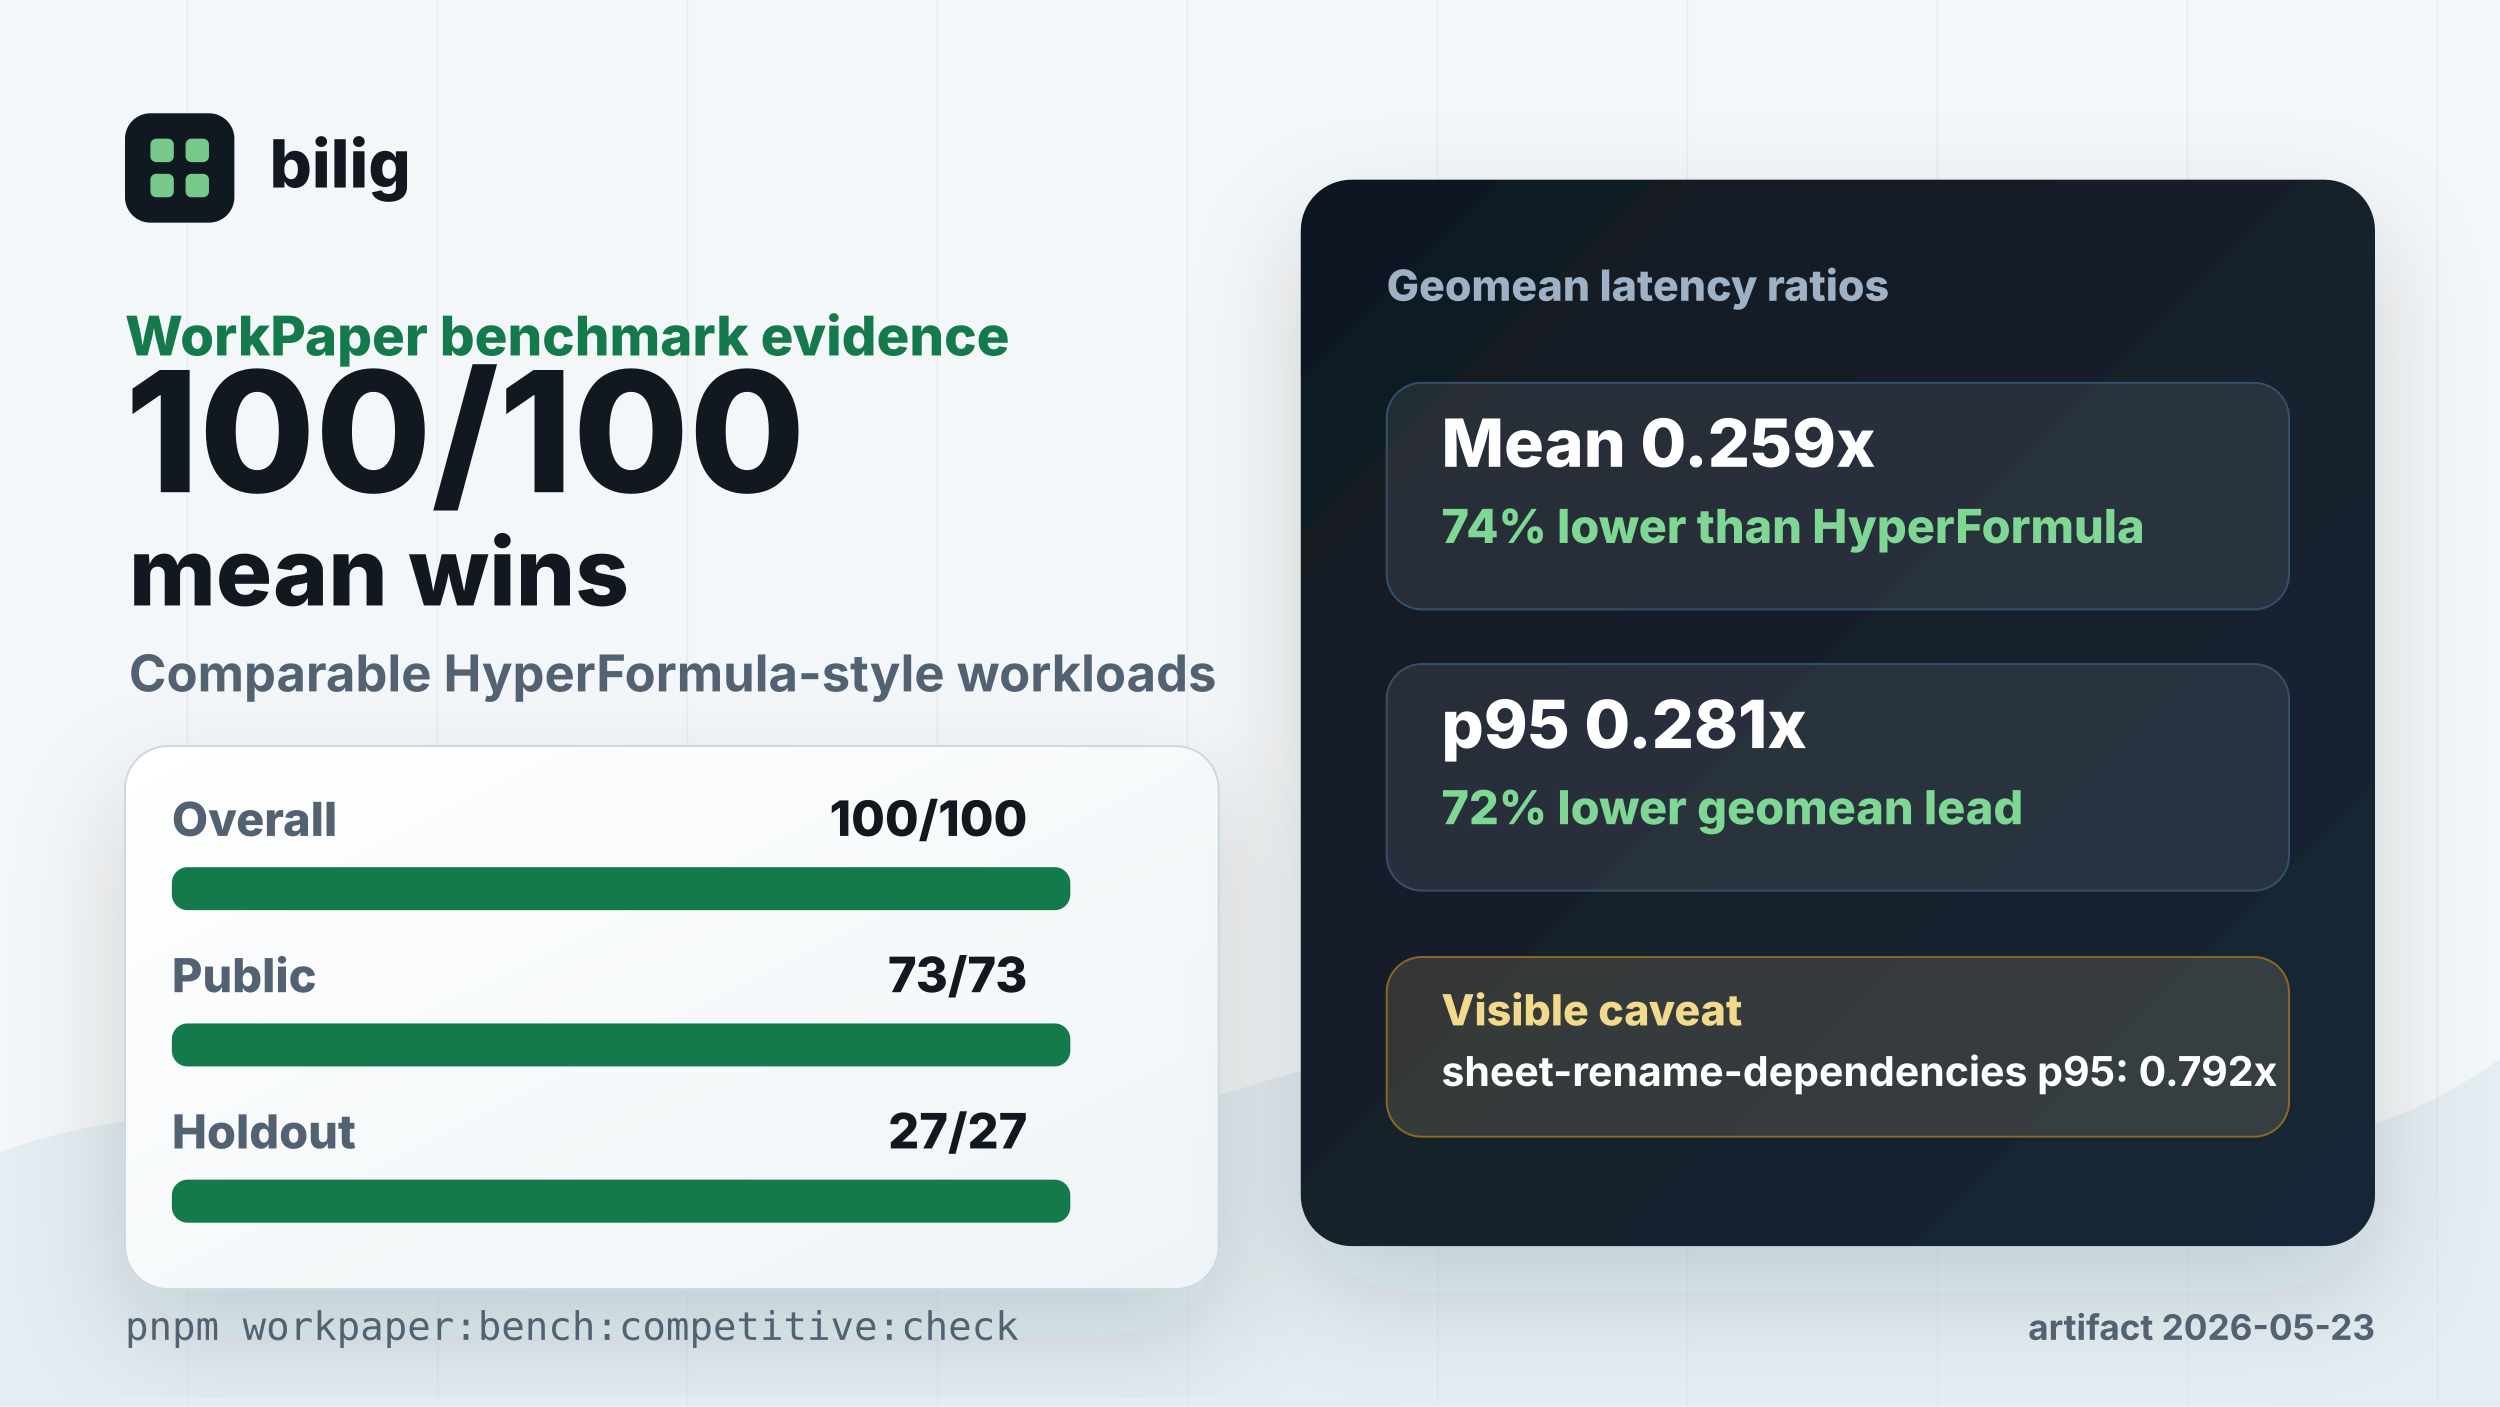
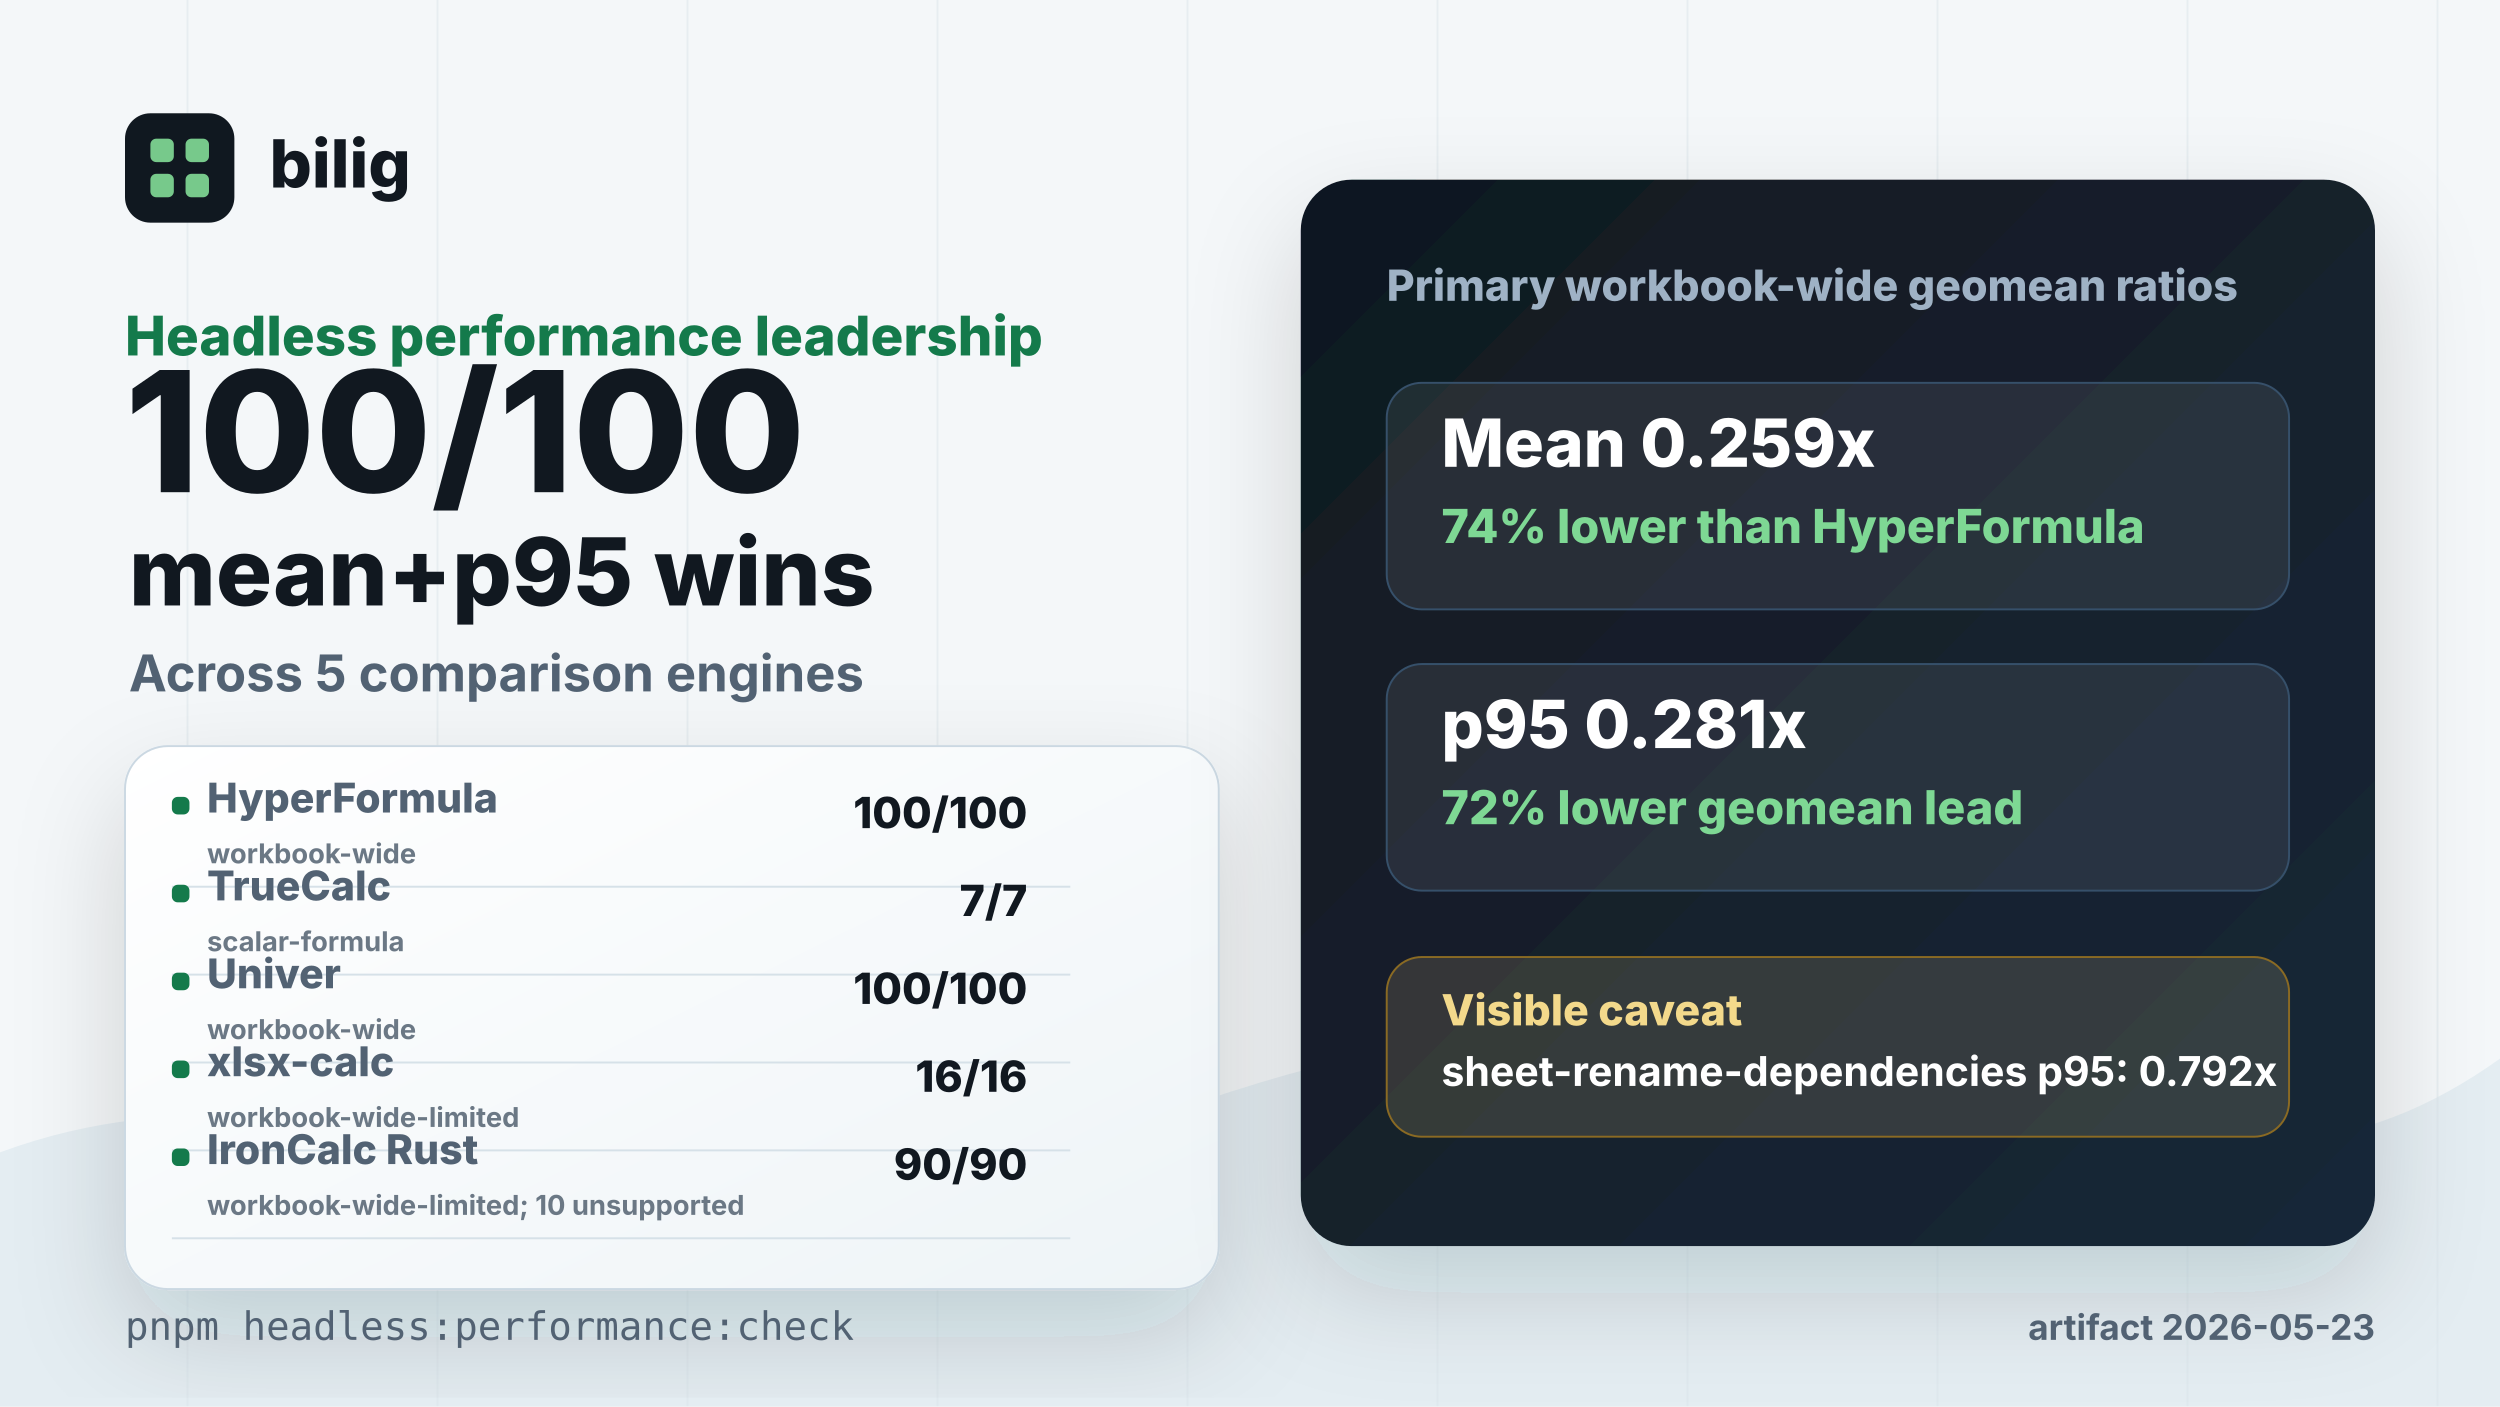
<svg xmlns="http://www.w3.org/2000/svg" width="1280" height="720" viewBox="0 0 1280 720">
  <defs>
    <linearGradient id="panel" x1="0" x2="1" y1="0" y2="1">
      <stop offset="0" stop-color="#ffffff" />
      <stop offset="1" stop-color="#eef4f7" />
    </linearGradient>
    <linearGradient id="dark" x1="0" x2="1" y1="0" y2="1">
      <stop offset="0" stop-color="#101820" />
      <stop offset="1" stop-color="#192838" />
    </linearGradient>
    <filter id="shadow" x="-20%" y="-20%" width="140%" height="140%">
      <feDropShadow dx="0" dy="24" stdDeviation="28" flood-color="#102033" flood-opacity="0.16" />
    </filter>
  </defs>
  <rect width="1280" height="720" fill="#f4f7f9" />
  <path d="M0 590 C190 520 340 674 520 600 C700 526 814 502 1000 560 C1135 602 1210 592 1280 542 L1280 720 L0 720 Z" fill="#e4edf2" />
  <g opacity="0.5" stroke="#d9e3ea" stroke-width="1">
    <path d="M96 0 V720" />
    <path d="M224 0 V720" />
    <path d="M352 0 V720" />
    <path d="M480 0 V720" />
    <path d="M608 0 V720" />
    <path d="M736 0 V720" />
    <path d="M864 0 V720" />
    <path d="M992 0 V720" />
    <path d="M1120 0 V720" />
    <path d="M1248 0 V720" />
  </g>
  <g transform="translate(64 58)">
    <rect x="0" y="0" width="56" height="56" rx="13" fill="#101820" />
    <rect x="13" y="13" width="12" height="12" rx="3" fill="#77c98b" />
    <rect x="31" y="13" width="12" height="12" rx="3" fill="#77c98b" />
    <rect x="13" y="31" width="12" height="12" rx="3" fill="#77c98b" />
    <rect x="31" y="31" width="12" height="12" rx="3" fill="#77c98b" />
    <text x="74" y="38" fill="#111820" font-family="Inter, Arial, Helvetica, sans-serif" font-size="34" font-weight="820">bilig</text>
  </g>
-   <text x="64" y="182" fill="#147a4b" font-family="Inter, Arial, Helvetica, sans-serif" font-size="28" font-weight="820">WorkPaper benchmark evidence</text>
+   <text x="64" y="182" fill="#147a4b" font-family="Inter, Arial, Helvetica, sans-serif" font-size="28" font-weight="820">Headless performance leadership</text>
  <text x="64" y="252" fill="#111820" font-family="Inter, Arial, Helvetica, sans-serif" font-size="86" font-weight="830" letter-spacing="0">100/100</text>
-   <text x="66" y="310" fill="#111820" font-family="Inter, Arial, Helvetica, sans-serif" font-size="48" font-weight="800" letter-spacing="0">mean wins</text>
-   <text x="66" y="354" fill="#526273" font-family="Inter, Arial, Helvetica, sans-serif" font-size="26" font-weight="650">Comparable HyperFormula-style workloads</text>
+   <text x="66" y="310" fill="#111820" font-family="Inter, Arial, Helvetica, sans-serif" font-size="48" font-weight="800" letter-spacing="0">mean+p95 wins</text>
+   <text x="66" y="354" fill="#526273" font-family="Inter, Arial, Helvetica, sans-serif" font-size="26" font-weight="650">Across 5 comparison engines</text>
  <g filter="url(#shadow)">
    <rect x="64" y="382" width="560" height="278" rx="22" fill="url(#panel)" stroke="#cbd8e2" />
  </g>
-   <g transform="translate(88 428)">
-     <text x="0" y="0" fill="#526273" font-family="Inter, Arial, Helvetica, sans-serif" font-size="24" font-weight="760">Overall</text>
-     <text x="438" y="0" text-anchor="end" fill="#111820" font-family="Inter, Arial, Helvetica, sans-serif" font-size="25" font-weight="820">100/100</text>
-     <rect x="0" y="16" width="460" height="22" rx="8" fill="#e6edf3" />
-     <rect x="0" y="16" width="460.00" height="22" rx="8" fill="#147a4b" />
+   <g transform="translate(88 424)">
+     <rect x="0" y="-16" width="9" height="9" rx="3" fill="#147a4b" />
+     <text x="18" y="-8" fill="#526273" font-family="Inter, Arial, Helvetica, sans-serif" font-size="21" font-weight="760">HyperFormula</text>
+     <text x="438" y="0" text-anchor="end" fill="#111820" font-family="Inter, Arial, Helvetica, sans-serif" font-size="22" font-weight="820">100/100</text>
+     <text x="18" y="18" fill="#6b7885" font-family="Inter, Arial, Helvetica, sans-serif" font-size="14" font-weight="650">workbook-wide</text>
+     <path d="M0 30 H460" stroke="#d6e1e8" stroke-width="1" />
  </g>
-   <g transform="translate(88 508)">
-     <text x="0" y="0" fill="#526273" font-family="Inter, Arial, Helvetica, sans-serif" font-size="24" font-weight="760">Public</text>
-     <text x="438" y="0" text-anchor="end" fill="#111820" font-family="Inter, Arial, Helvetica, sans-serif" font-size="25" font-weight="820">73/73</text>
-     <rect x="0" y="16" width="460" height="22" rx="8" fill="#e6edf3" />
-     <rect x="0" y="16" width="460.00" height="22" rx="8" fill="#147a4b" />
+   <g transform="translate(88 469)">
+     <rect x="0" y="-16" width="9" height="9" rx="3" fill="#147a4b" />
+     <text x="18" y="-8" fill="#526273" font-family="Inter, Arial, Helvetica, sans-serif" font-size="21" font-weight="760">TrueCalc</text>
+     <text x="438" y="0" text-anchor="end" fill="#111820" font-family="Inter, Arial, Helvetica, sans-serif" font-size="22" font-weight="820">7/7</text>
+     <text x="18" y="18" fill="#6b7885" font-family="Inter, Arial, Helvetica, sans-serif" font-size="14" font-weight="650">scalar-formula</text>
+     <path d="M0 30 H460" stroke="#d6e1e8" stroke-width="1" />
  </g>
-   <g transform="translate(88 588)">
-     <text x="0" y="0" fill="#526273" font-family="Inter, Arial, Helvetica, sans-serif" font-size="24" font-weight="760">Holdout</text>
-     <text x="438" y="0" text-anchor="end" fill="#111820" font-family="Inter, Arial, Helvetica, sans-serif" font-size="25" font-weight="820">27/27</text>
-     <rect x="0" y="16" width="460" height="22" rx="8" fill="#e6edf3" />
-     <rect x="0" y="16" width="460.00" height="22" rx="8" fill="#147a4b" />
+   <g transform="translate(88 514)">
+     <rect x="0" y="-16" width="9" height="9" rx="3" fill="#147a4b" />
+     <text x="18" y="-8" fill="#526273" font-family="Inter, Arial, Helvetica, sans-serif" font-size="21" font-weight="760">Univer</text>
+     <text x="438" y="0" text-anchor="end" fill="#111820" font-family="Inter, Arial, Helvetica, sans-serif" font-size="22" font-weight="820">100/100</text>
+     <text x="18" y="18" fill="#6b7885" font-family="Inter, Arial, Helvetica, sans-serif" font-size="14" font-weight="650">workbook-wide</text>
+     <path d="M0 30 H460" stroke="#d6e1e8" stroke-width="1" />
+   </g>
+   <g transform="translate(88 559)">
+     <rect x="0" y="-16" width="9" height="9" rx="3" fill="#147a4b" />
+     <text x="18" y="-8" fill="#526273" font-family="Inter, Arial, Helvetica, sans-serif" font-size="21" font-weight="760">xlsx-calc</text>
+     <text x="438" y="0" text-anchor="end" fill="#111820" font-family="Inter, Arial, Helvetica, sans-serif" font-size="22" font-weight="820">16/16</text>
+     <text x="18" y="18" fill="#6b7885" font-family="Inter, Arial, Helvetica, sans-serif" font-size="14" font-weight="650">workbook-wide-limited</text>
+     <path d="M0 30 H460" stroke="#d6e1e8" stroke-width="1" />
+   </g>
+   <g transform="translate(88 604)">
+     <rect x="0" y="-16" width="9" height="9" rx="3" fill="#147a4b" />
+     <text x="18" y="-8" fill="#526273" font-family="Inter, Arial, Helvetica, sans-serif" font-size="21" font-weight="760">IronCalc Rust</text>
+     <text x="438" y="0" text-anchor="end" fill="#111820" font-family="Inter, Arial, Helvetica, sans-serif" font-size="22" font-weight="820">90/90</text>
+     <text x="18" y="18" fill="#6b7885" font-family="Inter, Arial, Helvetica, sans-serif" font-size="14" font-weight="650">workbook-wide-limited; 10 unsupported</text>
+     <path d="M0 30 H460" stroke="#d6e1e8" stroke-width="1" />
  </g>
  <g filter="url(#shadow)">
    <rect x="666" y="92" width="550" height="546" rx="26" fill="url(#dark)" />
  </g>
-   <text x="710" y="154" fill="#9fb2c5" font-family="Inter, Arial, Helvetica, sans-serif" font-size="22" font-weight="760">Geomean latency ratios</text>
+   <text x="710" y="154" fill="#9fb2c5" font-family="Inter, Arial, Helvetica, sans-serif" font-size="22" font-weight="760">Primary workbook-wide geomean ratios</text>
  <g transform="translate(710 196)">
    <rect x="0" y="0" width="462" height="116" rx="18" fill="#ffffff" fill-opacity="0.08" stroke="#36506a" />
    <text x="28" y="43" fill="#ffffff" font-family="Inter, Arial, Helvetica, sans-serif" font-size="34" font-weight="840">Mean 0.259x</text>
    <text x="28" y="82" fill="#7ed894" font-family="Inter, Arial, Helvetica, sans-serif" font-size="24" font-weight="780">74% lower than HyperFormula</text>
  </g>
  <g transform="translate(710 340)">
    <rect x="0" y="0" width="462" height="116" rx="18" fill="#ffffff" fill-opacity="0.08" stroke="#36506a" />
    <text x="28" y="43" fill="#ffffff" font-family="Inter, Arial, Helvetica, sans-serif" font-size="34" font-weight="840">p95 0.281x</text>
    <text x="28" y="82" fill="#7ed894" font-family="Inter, Arial, Helvetica, sans-serif" font-size="24" font-weight="780">72% lower geomean lead</text>
  </g>
  <g transform="translate(710 490)">
    <rect x="0" y="0" width="462" height="92" rx="18" fill="#f4d991" fill-opacity="0.14" stroke="#8a6a23" />
    <text x="28" y="35" fill="#f3d98b" font-family="Inter, Arial, Helvetica, sans-serif" font-size="22" font-weight="820">Visible caveat</text>
    <text x="28" y="66" fill="#ffffff" font-family="Inter, Arial, Helvetica, sans-serif" font-size="21" font-weight="650">sheet-rename-dependencies p95: 0.792x</text>
  </g>
-   <text x="64" y="686" fill="#526273" font-family="SFMono-Regular, Menlo, Consolas, monospace" font-size="20">pnpm workpaper:bench:competitive:check</text>
+   <text x="64" y="686" fill="#526273" font-family="SFMono-Regular, Menlo, Consolas, monospace" font-size="20">pnpm headless:performance:check</text>
  <text x="1216" y="686" text-anchor="end" fill="#526273" font-family="Inter, Arial, Helvetica, sans-serif" font-size="18" font-weight="650">artifact 2026-05-23</text>
</svg>
